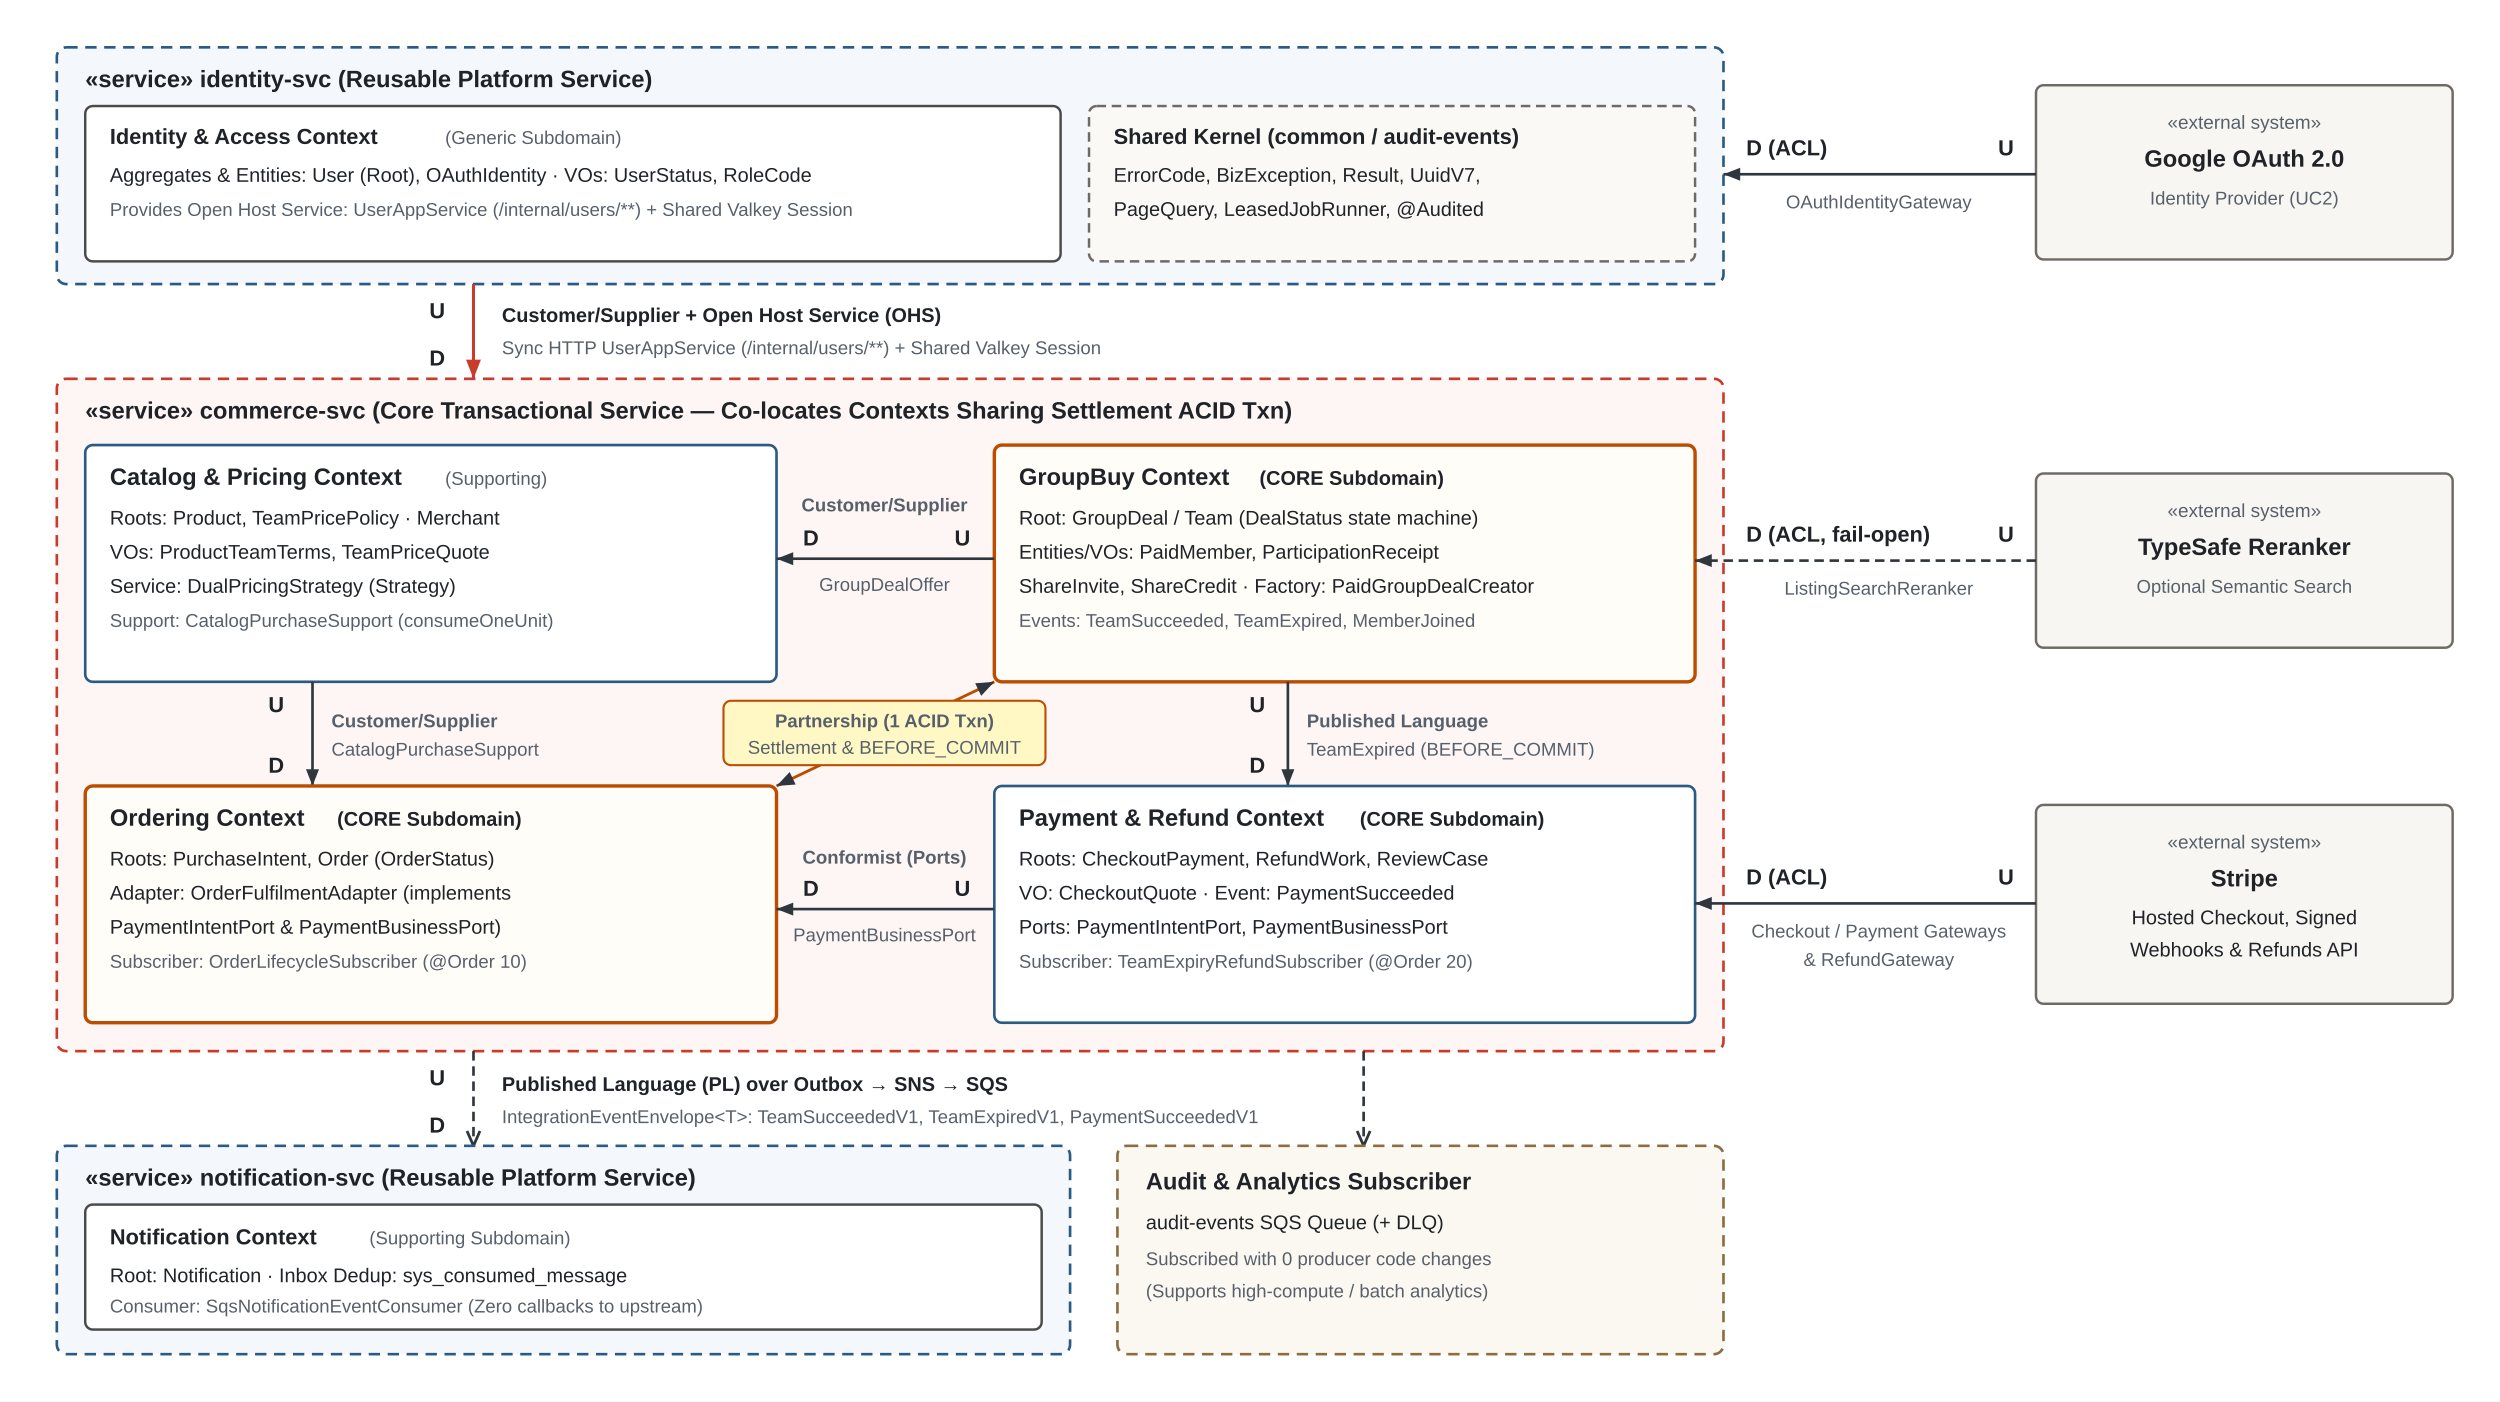
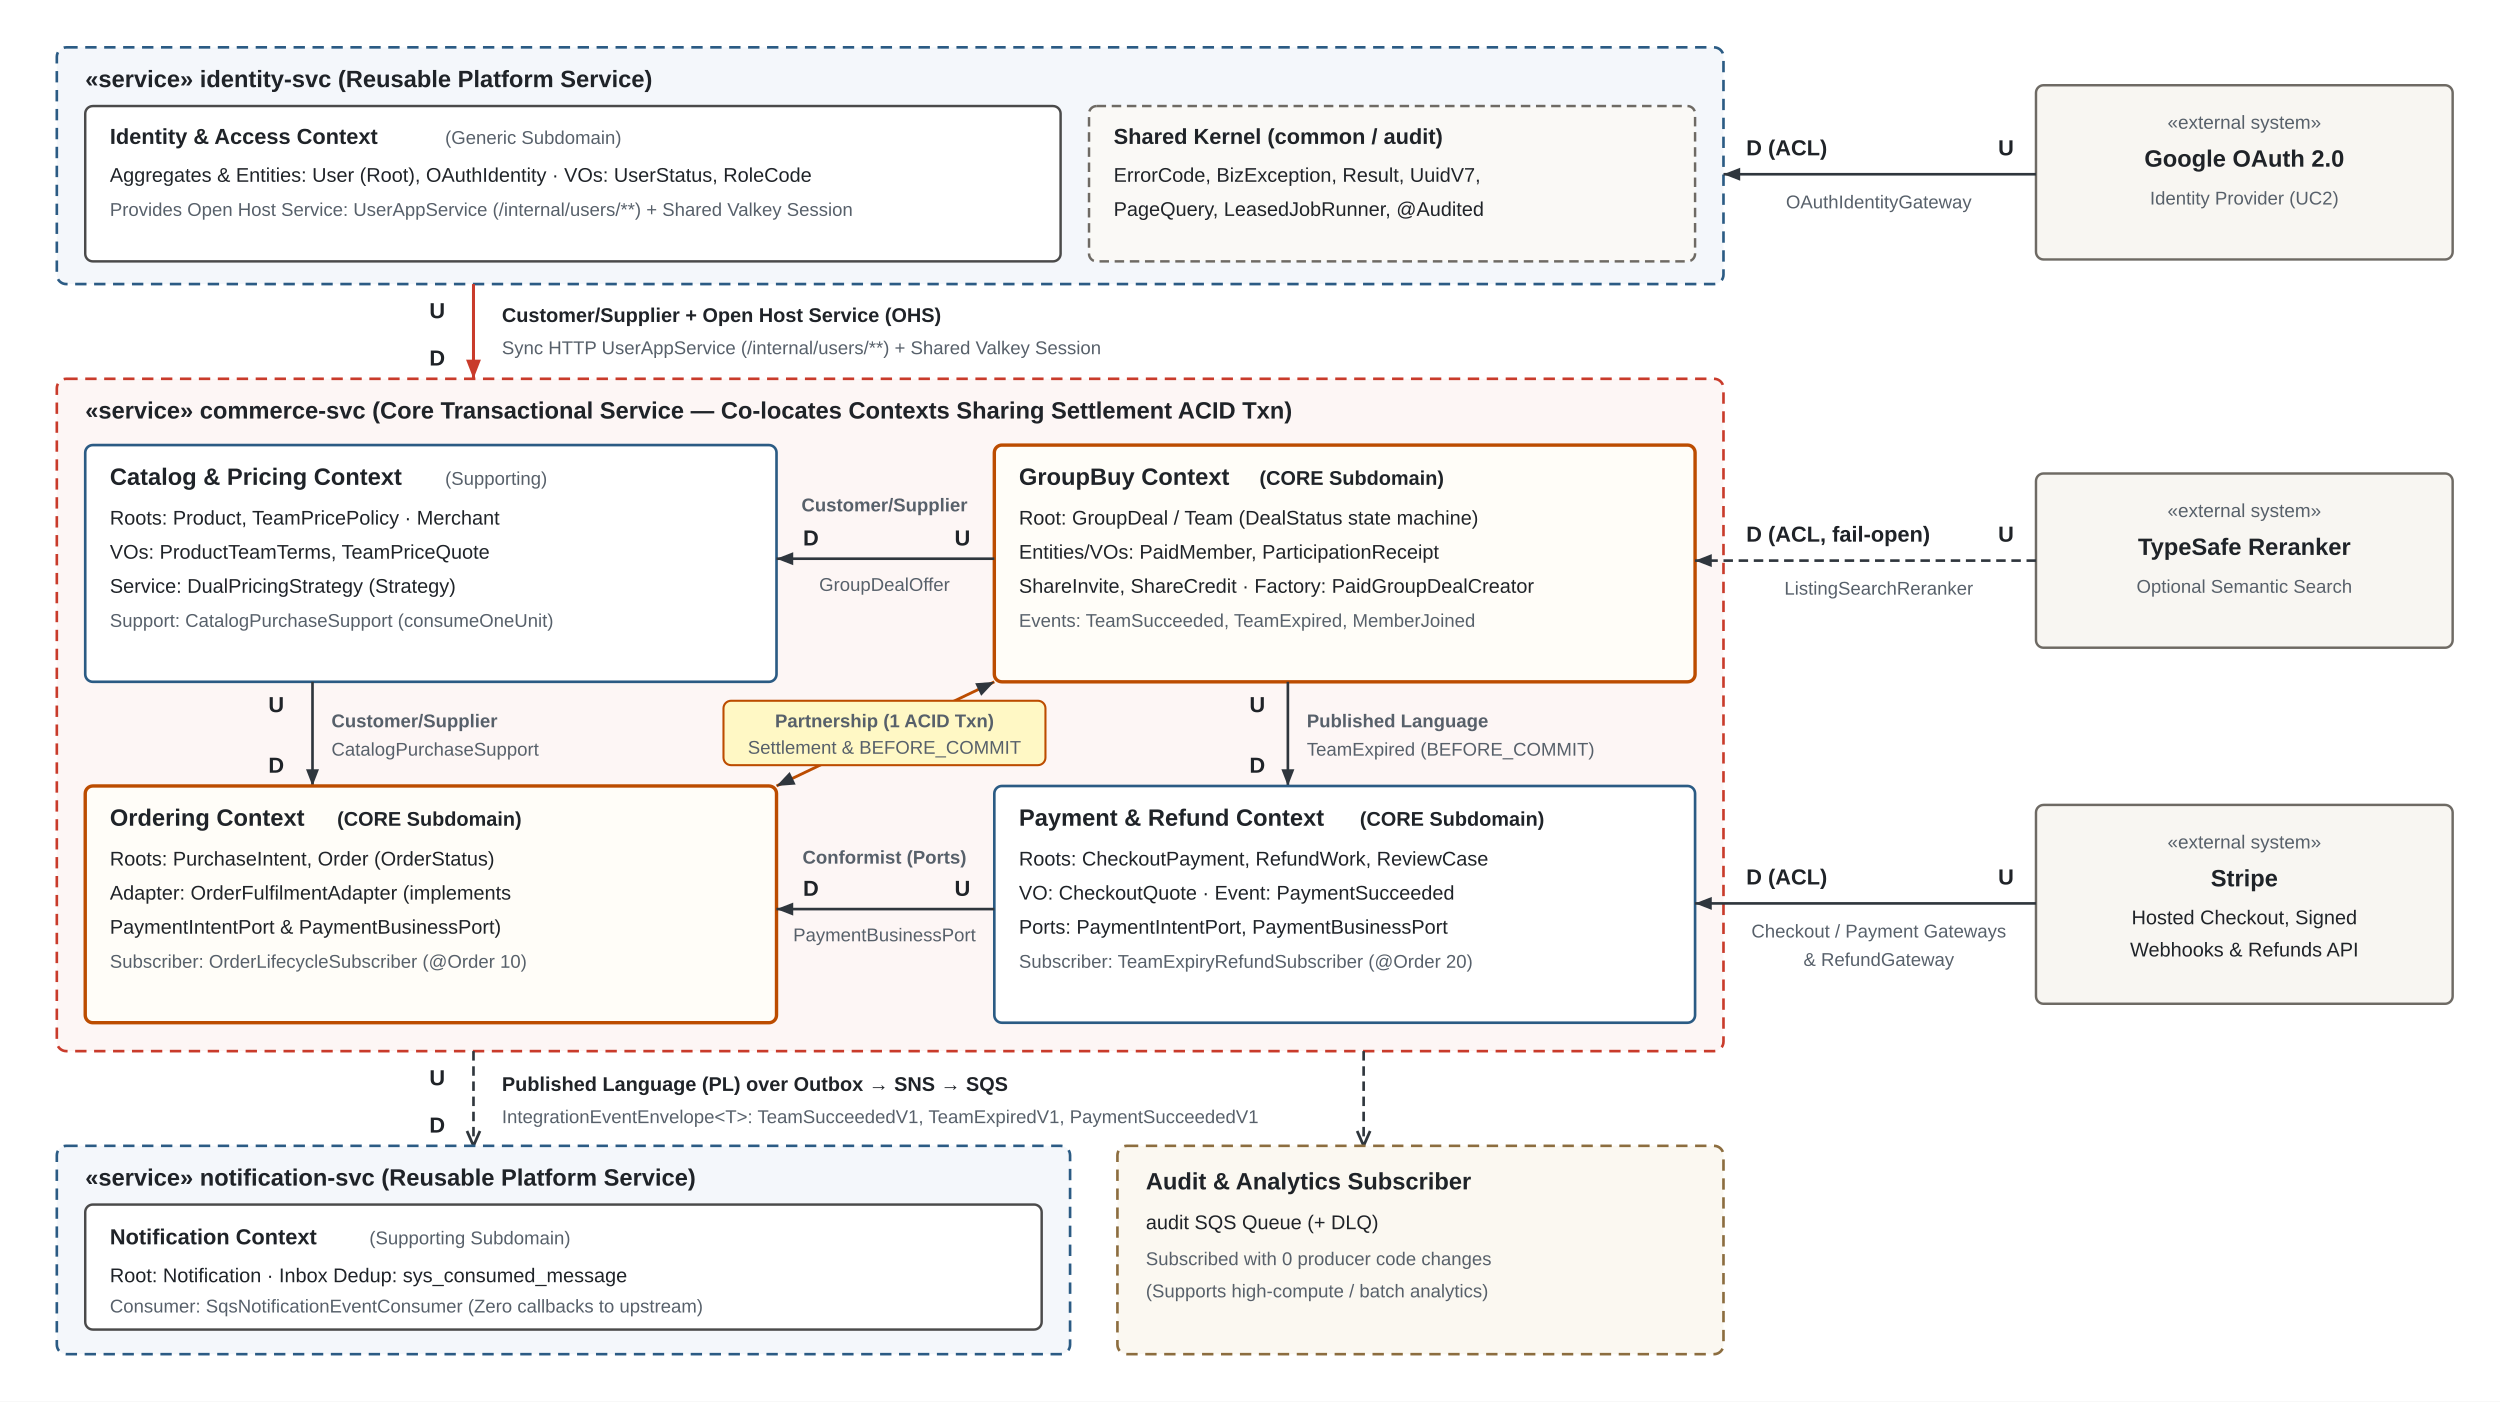
<svg xmlns="http://www.w3.org/2000/svg" viewBox="0 0 1320 740" width="100%" height="100%">
  <rect width="1320" height="740" fill="#FFFFFF" />
  <defs>
    <style>
      text { font-family: Arial, Helvetica, sans-serif; fill: #1F2328; }
      .title { font-size: 13px; font-weight: bold; }
      .h1 { font-size: 12.5px; font-weight: bold; }
      .h2 { font-size: 11.5px; font-weight: bold; }
      .stereo { font-size: 10px; fill: #57606A; }
      .body { font-size: 10.5px; fill: #1F2328; }
      .small { font-size: 9.8px; fill: #57606A; }
      .code { font-family: Consolas, 'Courier New', monospace; font-size: 9.8px; fill: #1F2328; }
    </style>
    <marker id="arrow-solid" viewBox="0 0 10 10" refX="9" refY="5" markerWidth="7" markerHeight="7" orient="auto-start-reverse">
      <path d="M 0 1.5 L 9 5 L 0 8.5 z" fill="#2F363D" />
    </marker>
    <marker id="arrow-open" viewBox="0 0 10 10" refX="9" refY="5" markerWidth="7" markerHeight="7" orient="auto-start-reverse">
      <path d="M 1 1.5 L 9 5 L 1 8.5" fill="none" stroke="#2F363D" stroke-width="1.5" />
    </marker>
    <marker id="arrow-red" viewBox="0 0 10 10" refX="9" refY="5" markerWidth="7" markerHeight="7" orient="auto-start-reverse">
      <path d="M 0 1.5 L 9 5 L 0 8.5 z" fill="#C93B2B" />
    </marker>
    <marker id="arrow-purple" viewBox="0 0 10 10" refX="9" refY="5" markerWidth="7" markerHeight="7" orient="auto-start-reverse">
      <path d="M 1 1.5 L 9 5 L 1 8.5" fill="none" stroke="#6E3CBC" stroke-width="1.5" />
    </marker>
    <marker id="diamond-black" viewBox="0 0 12 12" refX="1" refY="6" markerWidth="8" markerHeight="8" orient="auto">
      <polygon points="1,6 6,2 11,6 6,10" fill="#1F2328" stroke="#1F2328" stroke-width="1" />
    </marker>
  </defs>
  <rect x="30" y="25" width="880" height="125" fill="#F4F7FB" stroke="#2B5B84" stroke-width="1.4" stroke-dasharray="6,4" rx="5" />
  <text x="45" y="46" class="h1" fill="#2B5B84">«service» identity-svc (Reusable Platform Service)</text>
  <rect x="45" y="56" width="515" height="82" fill="#FFFFFF" stroke="#4A4A4A" stroke-width="1.3" rx="4" />
  <text x="58" y="76" class="h2">Identity &amp; Access Context</text>
  <text x="235" y="76" class="small">(Generic Subdomain)</text>
  <text x="58" y="96" class="body">Aggregates &amp; Entities: User (Root), OAuthIdentity · VOs: UserStatus, RoleCode</text>
  <text x="58" y="114" class="small">Provides Open Host Service: UserAppService (/internal/users/**) + Shared Valkey Session</text>
  <rect x="575" y="56" width="320" height="82" fill="#FAF9F6" stroke="#6E6A64" stroke-width="1.3" stroke-dasharray="5,3" rx="4" />
-   <text x="588" y="76" class="h2">Shared Kernel (common / audit-events)</text>
+   <text x="588" y="76" class="h2">Shared Kernel (common / audit)</text>
  <text x="588" y="96" class="body">ErrorCode, BizException, Result, UuidV7,</text>
  <text x="588" y="114" class="body">PageQuery, LeasedJobRunner, @Audited</text>
  <line x1="250" y1="150" x2="250" y2="200" stroke="#C93B2B" stroke-width="1.6" marker-end="url(#arrow-red)" />
  <text x="235" y="168" text-anchor="end" class="h2">U</text>
  <text x="235" y="193" text-anchor="end" class="h2">D</text>
  <text x="265" y="170" class="body" fill="#C93B2B" font-weight="bold">Customer/Supplier + Open Host Service (OHS)</text>
  <text x="265" y="187" class="small">Sync HTTP UserAppService (/internal/users/**) + Shared Valkey Session</text>
  <rect x="30" y="200" width="880" height="355" fill="#FDF6F5" stroke="#C93B2B" stroke-width="1.4" stroke-dasharray="6,4" rx="5" />
  <text x="45" y="221" class="h1" fill="#C93B2B">«service» commerce-svc (Core Transactional Service — Co-locates Contexts Sharing Settlement ACID Txn)</text>
  <rect x="45" y="235" width="365" height="125" fill="#FFFFFF" stroke="#2B5B84" stroke-width="1.4" rx="4" />
  <text x="58" y="256" class="h1">Catalog &amp; Pricing Context</text>
  <text x="235" y="256" class="small" fill="#2B5B84">(Supporting)</text>
  <text x="58" y="277" class="body">Roots: Product, TeamPricePolicy · Merchant</text>
  <text x="58" y="295" class="body">VOs: ProductTeamTerms, TeamPriceQuote</text>
  <text x="58" y="313" class="body">Service: DualPricingStrategy (Strategy)</text>
  <text x="58" y="331" class="small">Support: CatalogPurchaseSupport (consumeOneUnit)</text>
  <rect x="525" y="235" width="370" height="125" fill="#FFFDF8" stroke="#BC4C00" stroke-width="1.8" rx="4" />
  <text x="538" y="256" class="h1">GroupBuy Context</text>
  <text x="665" y="256" class="body" fill="#BC4C00" font-weight="bold">(CORE Subdomain)</text>
  <text x="538" y="277" class="body">Root: GroupDeal / Team (DealStatus state machine)</text>
  <text x="538" y="295" class="body">Entities/VOs: PaidMember, ParticipationReceipt</text>
  <text x="538" y="313" class="body">ShareInvite, ShareCredit · Factory: PaidGroupDealCreator</text>
  <text x="538" y="331" class="small" fill="#BC4C00">Events: TeamSucceeded, TeamExpired, MemberJoined</text>
  <line x1="525" y1="295" x2="410" y2="295" stroke="#2F363D" stroke-width="1.4" marker-end="url(#arrow-solid)" />
  <text x="467" y="270" text-anchor="middle" class="small" font-weight="bold" fill="#1F2328">Customer/Supplier</text>
  <text x="424" y="288" class="h2">D</text>
  <text x="504" y="288" class="h2">U</text>
  <text x="467" y="312" text-anchor="middle" class="small">GroupDealOffer</text>
  <line x1="165" y1="360" x2="165" y2="415" stroke="#2F363D" stroke-width="1.4" marker-end="url(#arrow-solid)" />
  <text x="150" y="376" text-anchor="end" class="h2">U</text>
  <text x="150" y="408" text-anchor="end" class="h2">D</text>
  <text x="175" y="384" class="small" font-weight="bold" fill="#1F2328">Customer/Supplier</text>
  <text x="175" y="399" class="small">CatalogPurchaseSupport</text>
  <line x1="525" y1="360" x2="410" y2="415" stroke="#BC4C00" stroke-width="1.5" marker-start="url(#arrow-solid)" marker-end="url(#arrow-solid)" />
  <rect x="382" y="370" width="170" height="34" fill="#FFF8C5" stroke="#BC4C00" stroke-width="1.1" rx="4" />
  <text x="467" y="384" text-anchor="middle" class="small" font-weight="bold" fill="#7A2E00">Partnership (1 ACID Txn)</text>
  <text x="467" y="398" text-anchor="middle" class="small" fill="#1F2328">Settlement &amp; BEFORE_COMMIT</text>
  <line x1="680" y1="360" x2="680" y2="415" stroke="#2F363D" stroke-width="1.4" marker-end="url(#arrow-solid)" />
  <text x="668" y="376" text-anchor="end" class="h2">U</text>
  <text x="668" y="408" text-anchor="end" class="h2">D</text>
  <text x="690" y="384" class="small" font-weight="bold" fill="#1F2328">Published Language</text>
  <text x="690" y="399" class="small">TeamExpired (BEFORE_COMMIT)</text>
  <rect x="45" y="415" width="365" height="125" fill="#FFFDF8" stroke="#BC4C00" stroke-width="1.8" rx="4" />
  <text x="58" y="436" class="h1">Ordering Context</text>
  <text x="178" y="436" class="body" fill="#BC4C00" font-weight="bold">(CORE Subdomain)</text>
  <text x="58" y="457" class="body">Roots: PurchaseIntent, Order (OrderStatus)</text>
  <text x="58" y="475" class="body">Adapter: OrderFulfilmentAdapter (implements</text>
  <text x="58" y="493" class="body">PaymentIntentPort &amp; PaymentBusinessPort)</text>
  <text x="58" y="511" class="small">Subscriber: OrderLifecycleSubscriber (@Order 10)</text>
  <rect x="525" y="415" width="370" height="125" fill="#FFFFFF" stroke="#2B5B84" stroke-width="1.4" rx="4" />
  <text x="538" y="436" class="h1">Payment &amp; Refund Context</text>
  <text x="718" y="436" class="body" fill="#BC4C00" font-weight="bold">(CORE Subdomain)</text>
  <text x="538" y="457" class="body">Roots: CheckoutPayment, RefundWork, ReviewCase</text>
  <text x="538" y="475" class="body">VO: CheckoutQuote · Event: PaymentSucceeded</text>
  <text x="538" y="493" class="body">Ports: PaymentIntentPort, PaymentBusinessPort</text>
  <text x="538" y="511" class="small">Subscriber: TeamExpiryRefundSubscriber (@Order 20)</text>
  <line x1="525" y1="480" x2="410" y2="480" stroke="#2F363D" stroke-width="1.4" marker-end="url(#arrow-solid)" />
  <text x="467" y="456" text-anchor="middle" class="small" font-weight="bold" fill="#1F2328">Conformist (Ports)</text>
  <text x="424" y="473" class="h2">D</text>
  <text x="504" y="473" class="h2">U</text>
  <text x="467" y="497" text-anchor="middle" class="small">PaymentBusinessPort</text>
  <line x1="250" y1="555" x2="250" y2="605" stroke="#2F363D" stroke-width="1.4" stroke-dasharray="5,3" marker-end="url(#arrow-open)" />
  <line x1="720" y1="555" x2="720" y2="605" stroke="#2F363D" stroke-width="1.4" stroke-dasharray="5,3" marker-end="url(#arrow-open)" />
  <text x="235" y="573" text-anchor="end" class="h2">U</text>
  <text x="235" y="598" text-anchor="end" class="h2">D</text>
  <text x="265" y="576" class="body" font-weight="bold">Published Language (PL) over Outbox → SNS → SQS</text>
  <text x="265" y="593" class="small">IntegrationEventEnvelope&lt;T&gt;: TeamSucceededV1, TeamExpiredV1, PaymentSucceededV1</text>
  <rect x="30" y="605" width="535" height="110" fill="#F4F7FB" stroke="#2B5B84" stroke-width="1.4" stroke-dasharray="6,4" rx="5" />
  <text x="45" y="626" class="h1" fill="#2B5B84">«service» notification-svc (Reusable Platform Service)</text>
  <rect x="45" y="636" width="505" height="66" fill="#FFFFFF" stroke="#4A4A4A" stroke-width="1.3" rx="4" />
  <text x="58" y="657" class="h2">Notification Context</text>
  <text x="195" y="657" class="small">(Supporting Subdomain)</text>
  <text x="58" y="677" class="body">Root: Notification · Inbox Dedup: sys_consumed_message</text>
  <text x="58" y="693" class="small">Consumer: SqsNotificationEventConsumer (Zero callbacks to upstream)</text>
  <rect x="590" y="605" width="320" height="110" fill="#FBF8F1" stroke="#8C6D3F" stroke-width="1.4" stroke-dasharray="6,4" rx="5" />
  <text x="605" y="628" class="h1" fill="#8C6D3F">Audit &amp; Analytics Subscriber</text>
-   <text x="605" y="649" class="body">audit-events SQS Queue (+ DLQ)</text>
+   <text x="605" y="649" class="body">audit SQS Queue (+ DLQ)</text>
  <text x="605" y="668" class="small">Subscribed with 0 producer code changes</text>
  <text x="605" y="685" class="small">(Supports high-compute / batch analytics)</text>
  <rect x="1075" y="45" width="220" height="92" fill="#F8F6F2" stroke="#6E6A64" stroke-width="1.3" rx="4" />
  <text x="1185" y="68" text-anchor="middle" class="stereo">«external system»</text>
  <text x="1185" y="88" text-anchor="middle" class="h1">Google OAuth 2.0</text>
  <text x="1185" y="108" text-anchor="middle" class="small">Identity Provider (UC2)</text>
  <line x1="1075" y1="92" x2="910" y2="92" stroke="#2F363D" stroke-width="1.4" marker-end="url(#arrow-solid)" />
  <text x="922" y="82" class="h2">D (ACL)</text>
  <text x="1055" y="82" class="h2">U</text>
  <text x="992" y="110" text-anchor="middle" class="small">OAuthIdentityGateway</text>
  <rect x="1075" y="250" width="220" height="92" fill="#F8F6F2" stroke="#6E6A64" stroke-width="1.3" rx="4" />
  <text x="1185" y="273" text-anchor="middle" class="stereo">«external system»</text>
  <text x="1185" y="293" text-anchor="middle" class="h1">TypeSafe Reranker</text>
  <text x="1185" y="313" text-anchor="middle" class="small">Optional Semantic Search</text>
  <line x1="1075" y1="296" x2="895" y2="296" stroke="#2F363D" stroke-width="1.4" stroke-dasharray="5,3" marker-end="url(#arrow-solid)" />
  <text x="922" y="286" class="h2">D (ACL, fail-open)</text>
  <text x="1055" y="286" class="h2">U</text>
  <text x="992" y="314" text-anchor="middle" class="small">ListingSearchReranker</text>
  <rect x="1075" y="425" width="220" height="105" fill="#F8F6F2" stroke="#6E6A64" stroke-width="1.3" rx="4" />
  <text x="1185" y="448" text-anchor="middle" class="stereo">«external system»</text>
  <text x="1185" y="468" text-anchor="middle" class="h1">Stripe</text>
  <text x="1185" y="488" text-anchor="middle" class="body">Hosted Checkout, Signed</text>
  <text x="1185" y="505" text-anchor="middle" class="body">Webhooks &amp; Refunds API</text>
  <line x1="1075" y1="477" x2="895" y2="477" stroke="#2F363D" stroke-width="1.4" marker-end="url(#arrow-solid)" />
  <text x="922" y="467" class="h2">D (ACL)</text>
  <text x="1055" y="467" class="h2">U</text>
  <text x="992" y="495" text-anchor="middle" class="small">Checkout / Payment Gateways</text>
  <text x="992" y="510" text-anchor="middle" class="small">&amp; RefundGateway</text>
</svg>
